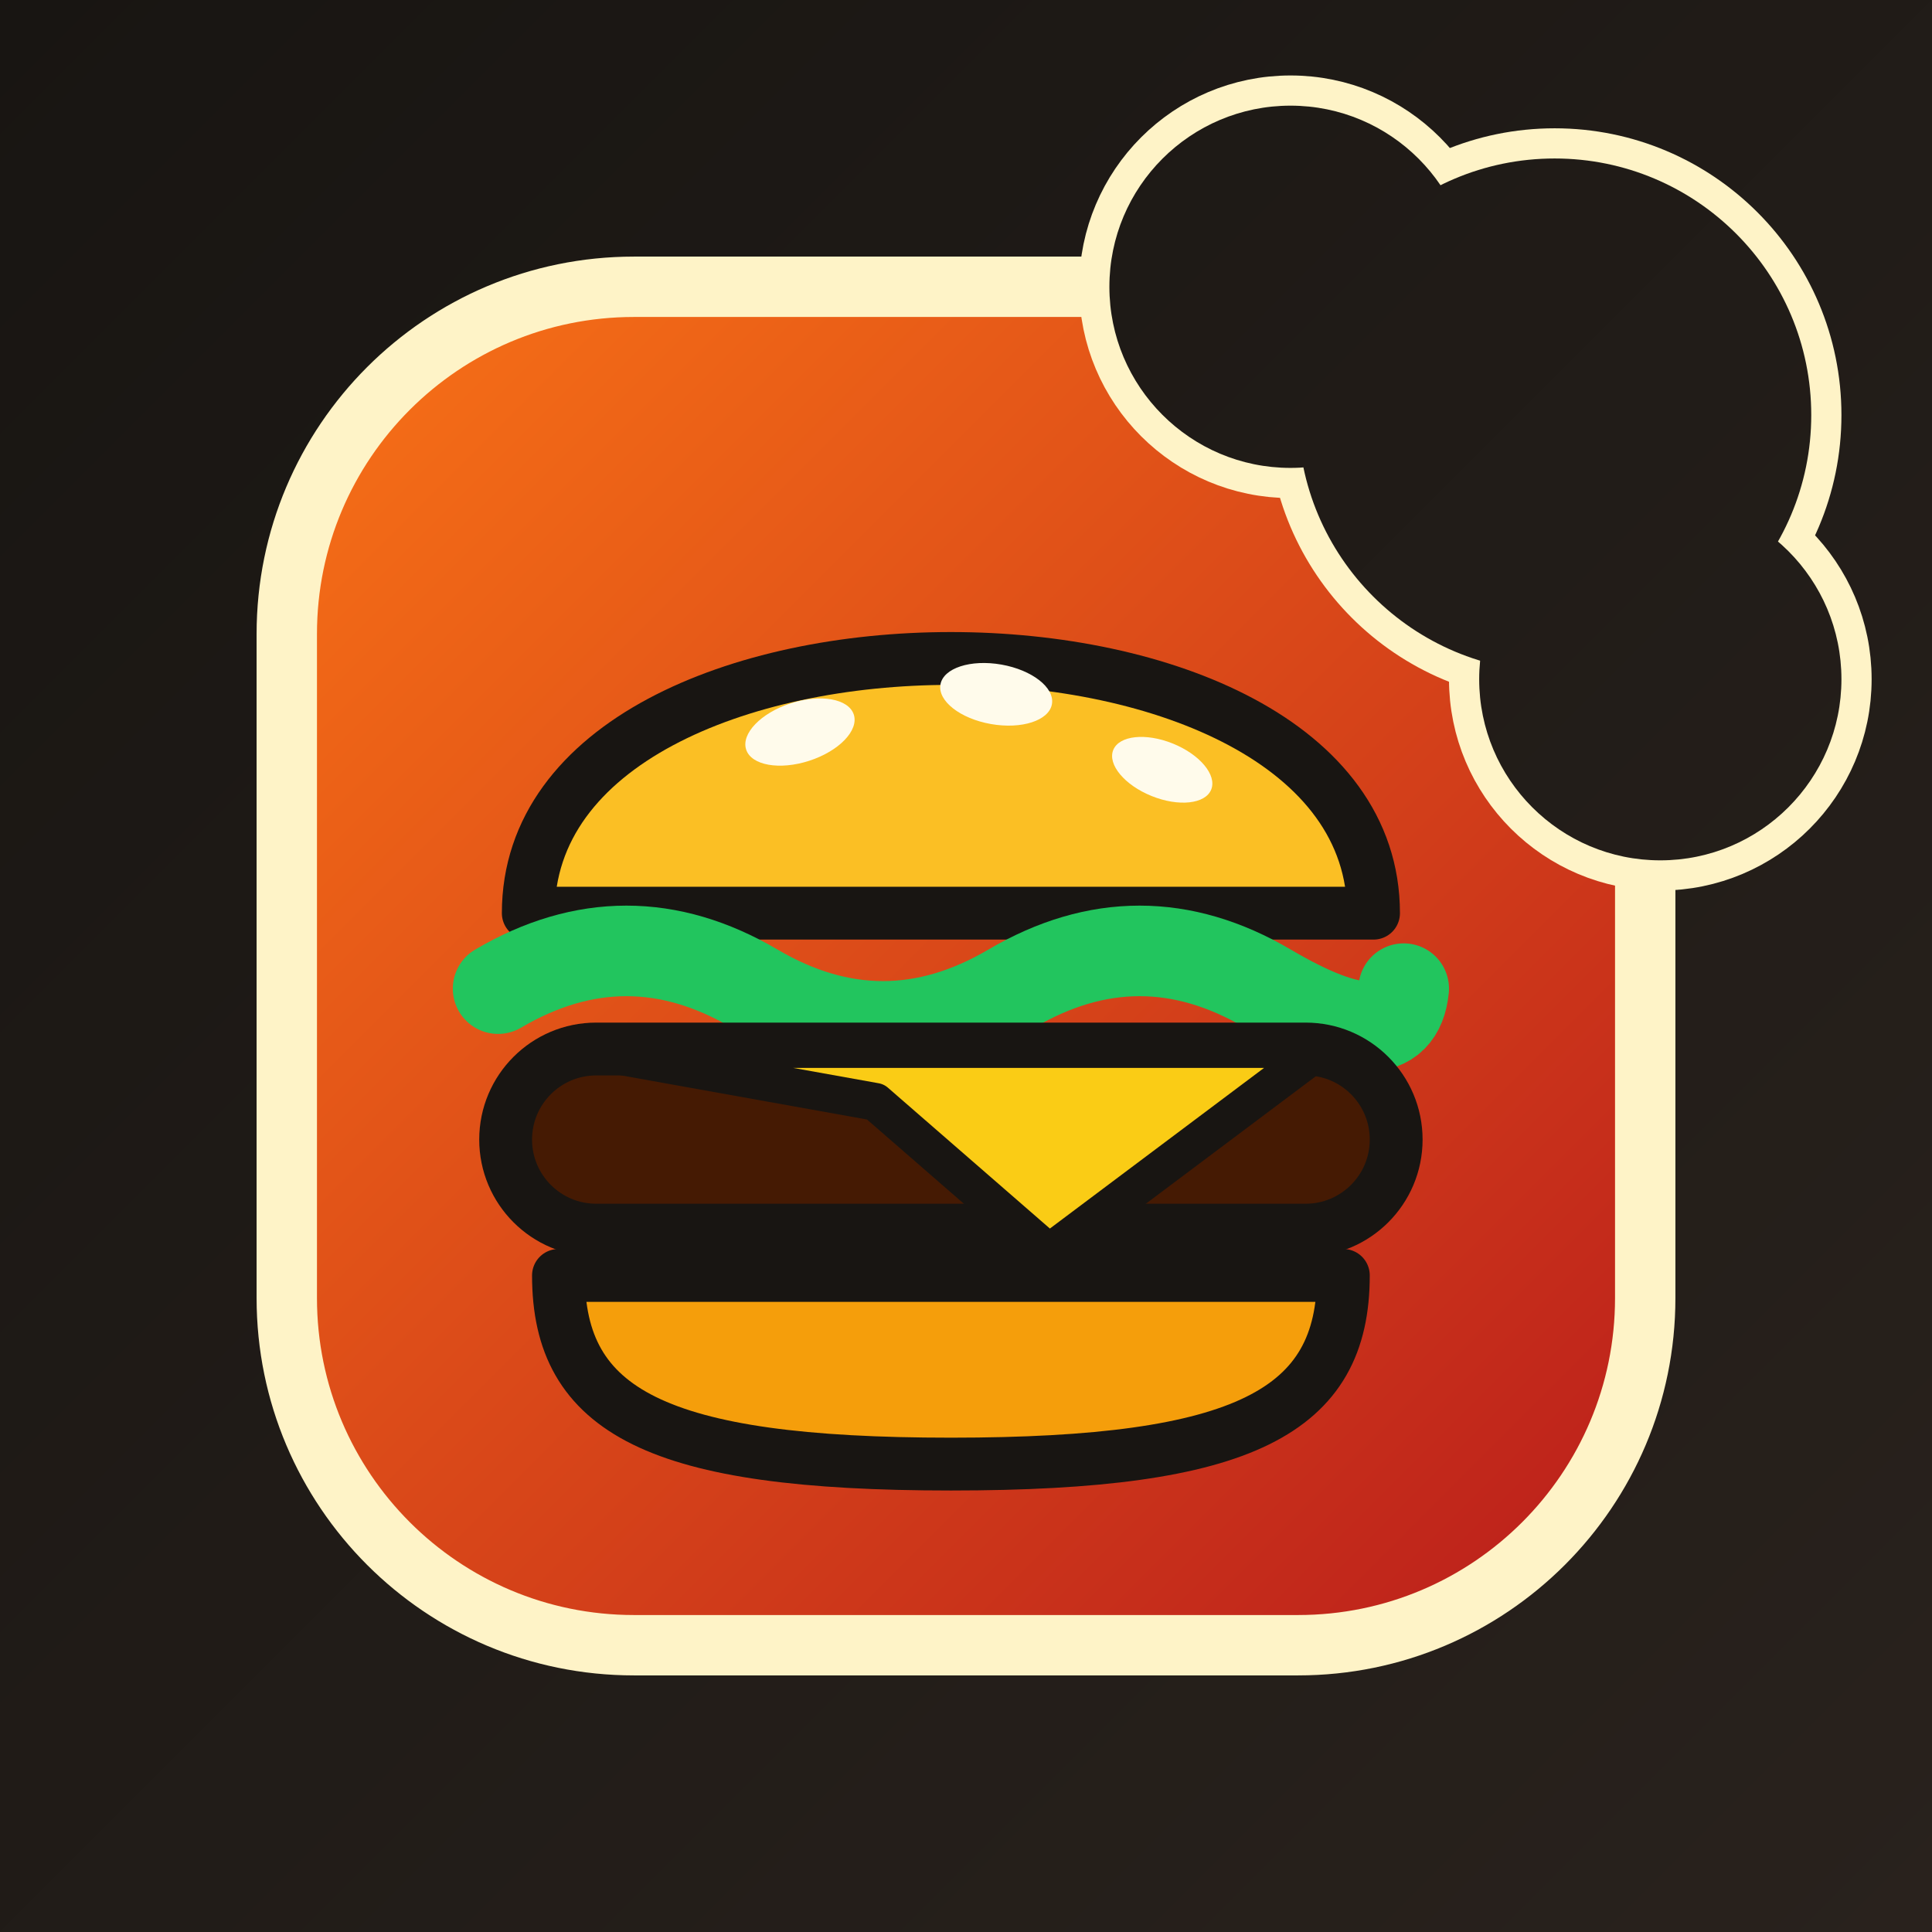
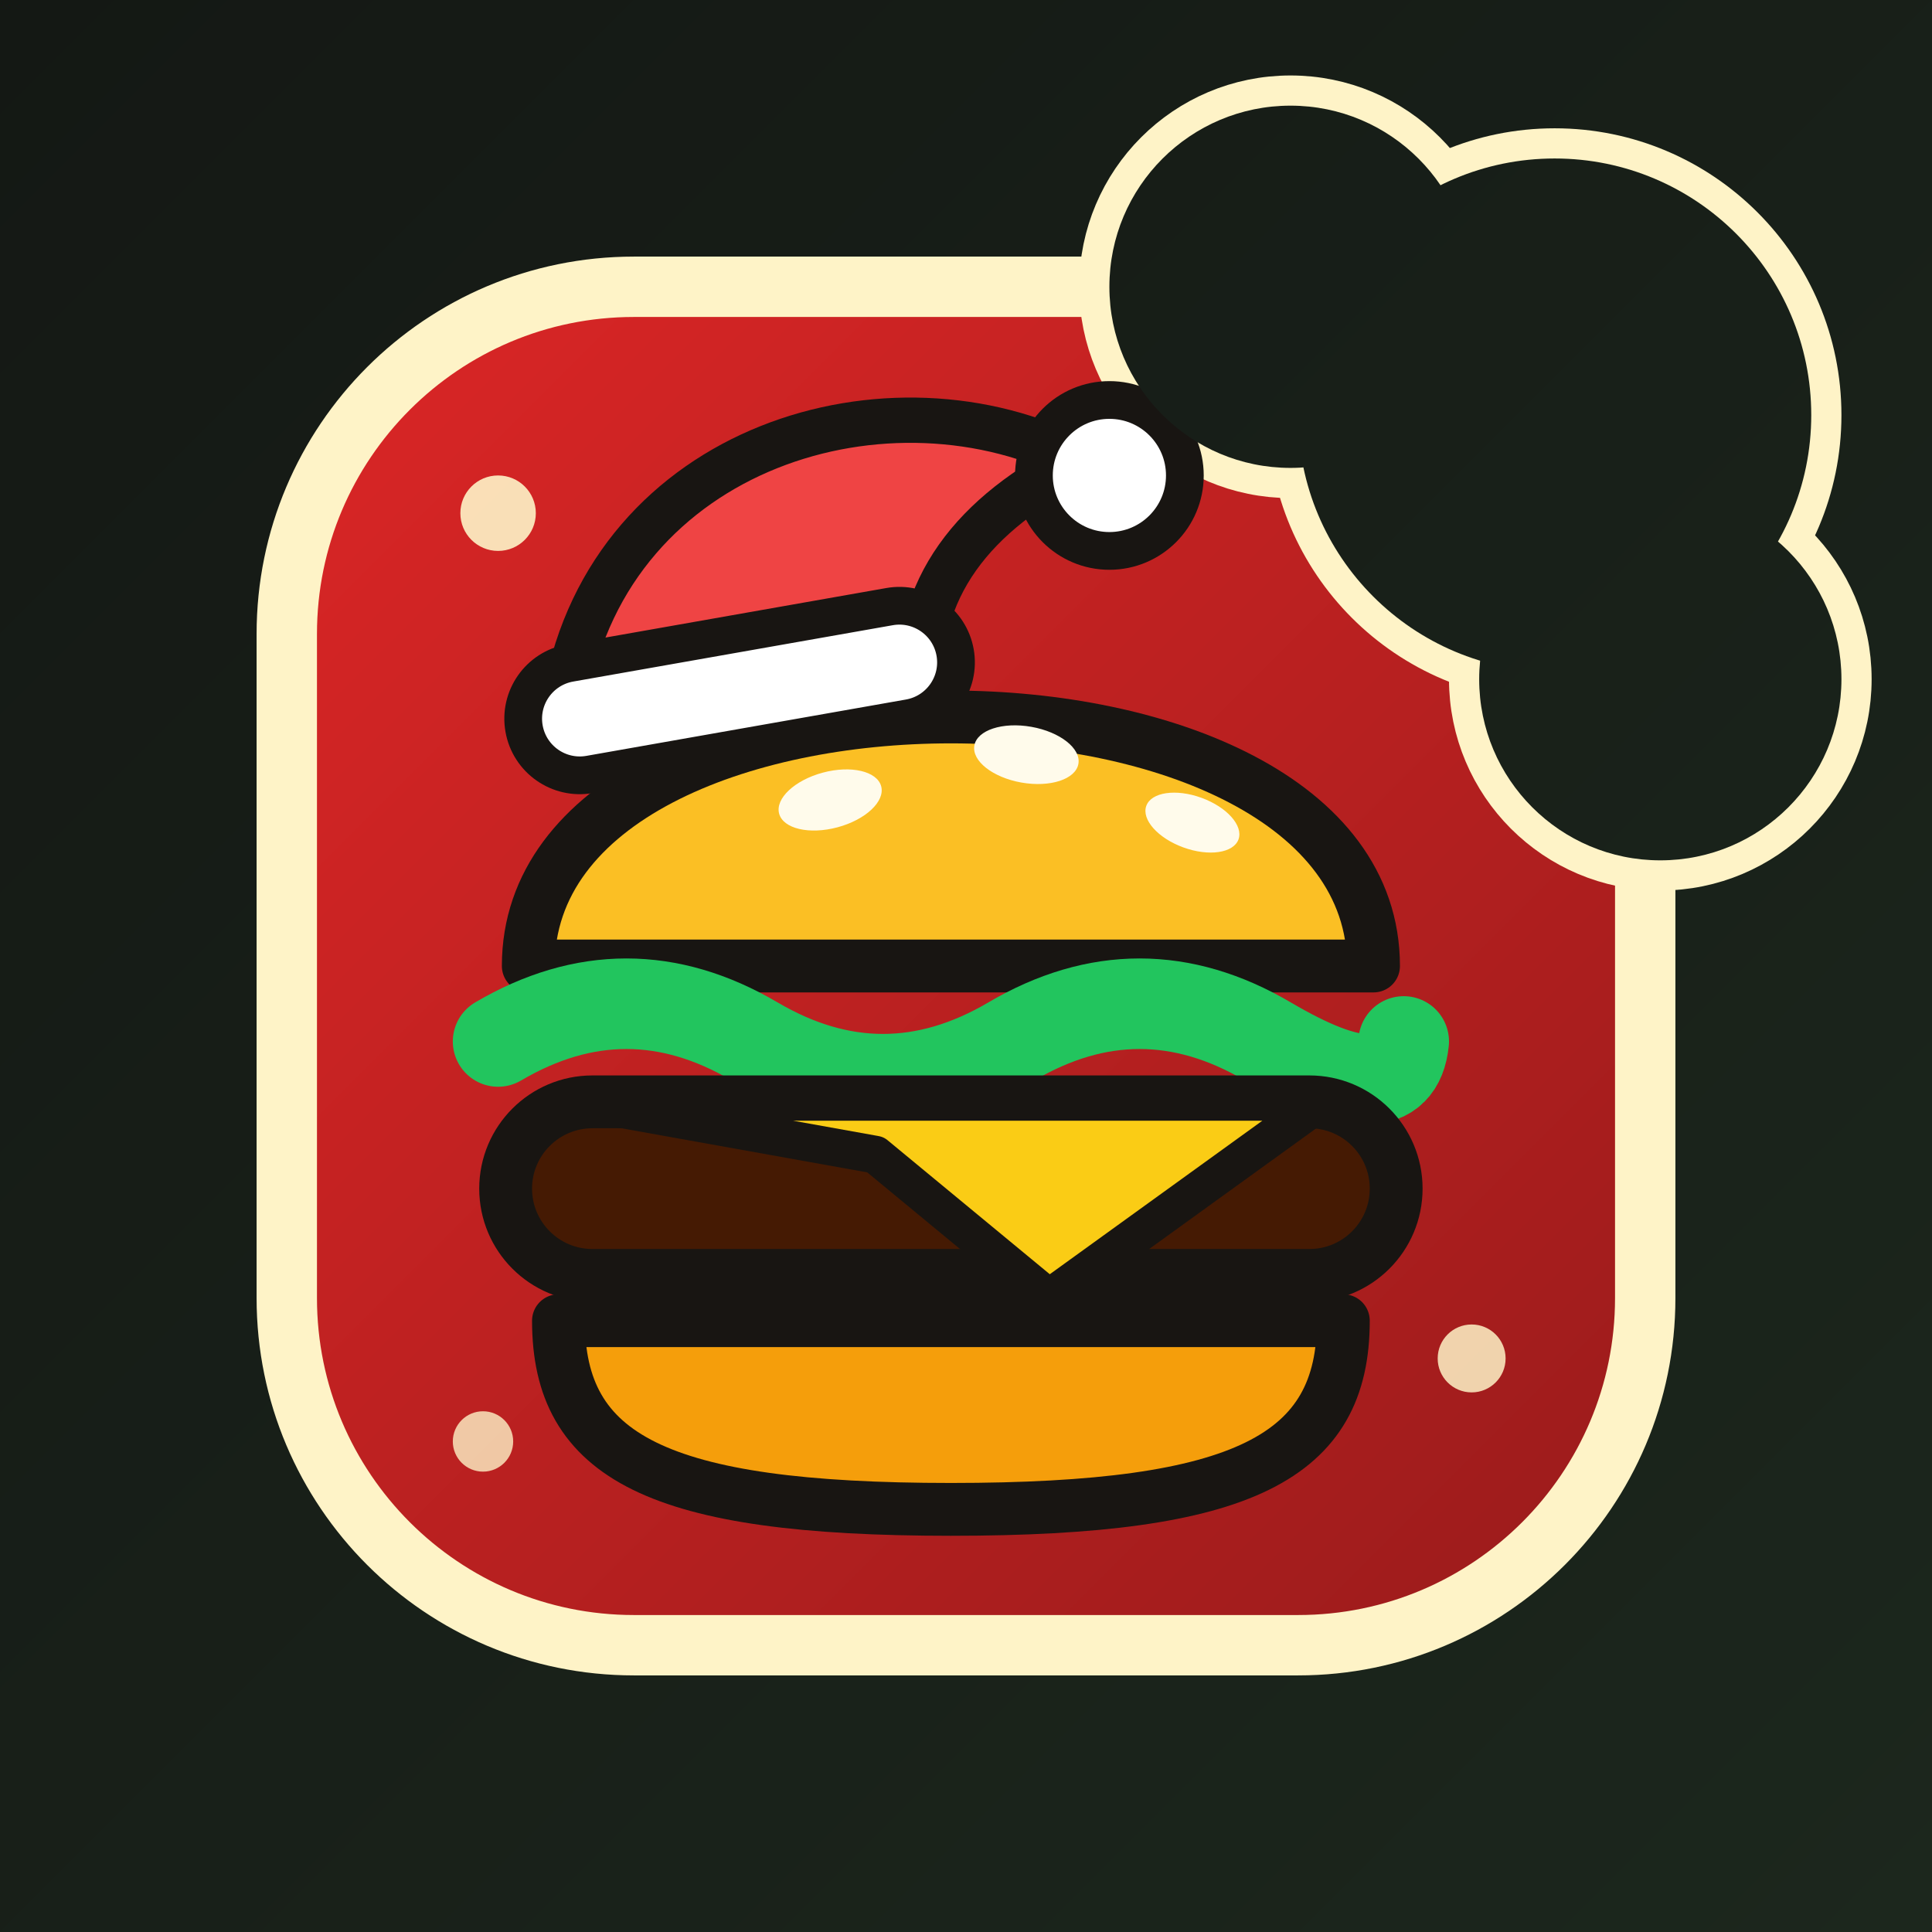
<svg xmlns="http://www.w3.org/2000/svg" viewBox="0 0 512 512" width="512" height="512">
  <defs>
    <linearGradient id="bg" x1="0" y1="0" x2="1" y2="1">
-       <stop offset="0%" stop-color="#181512" />
-       <stop offset="100%" stop-color="#29221d" />
+       <stop offset="0%" stop-color="#141814" />
+       <stop offset="100%" stop-color="#1c271d" />
    </linearGradient>
    <linearGradient id="badge" x1="0" y1="0" x2="1" y2="1">
-       <stop offset="0%" stop-color="#f97316" />
-       <stop offset="100%" stop-color="#b91c1c" />
+       <stop offset="0%" stop-color="#dc2626" />
+       <stop offset="100%" stop-color="#991b1b" />
    </linearGradient>
    <mask id="avatarChomp">
      <rect width="512" height="512" fill="white" />
      <circle cx="412" cy="110" r="68" fill="black" />
      <circle cx="342" cy="76" r="48" fill="black" />
      <circle cx="440" cy="180" r="48" fill="black" />
    </mask>
  </defs>
  <rect width="512" height="512" fill="url(#bg)" />
  <g mask="url(#avatarChomp)">
    <rect x="76" y="76" width="360" height="360" rx="92" fill="url(#badge)" stroke="#fef3c7" stroke-width="16" />
    <circle cx="412" cy="110" r="68" fill="none" stroke="#fef3c7" stroke-width="16" />
    <circle cx="342" cy="76" r="48" fill="none" stroke="#fef3c7" stroke-width="16" />
    <circle cx="440" cy="180" r="48" fill="none" stroke="#fef3c7" stroke-width="16" />
-     <path d="M140 242 C140 152, 364 152, 364 242 Z" fill="#fbbf24" stroke="#181512" stroke-width="14" stroke-linejoin="round" />
-     <ellipse cx="212" cy="194" rx="15" ry="8" transform="rotate(-18 212 194)" fill="#fffbeb" />
-     <ellipse cx="264" cy="184" rx="15" ry="8" transform="rotate(10 264 184)" fill="#fffbeb" />
-     <ellipse cx="308" cy="204" rx="14" ry="7.5" transform="rotate(22 308 204)" fill="#fffbeb" />
-     <path d="M132 262 Q166 242 200 262 T268 262 T336 262 T372 262" fill="none" stroke="#22c55e" stroke-width="24" stroke-linecap="round" />
-     <rect x="134" y="278" width="236" height="48" rx="24" fill="#451a03" stroke="#181512" stroke-width="14" />
-     <path d="M154 278 L350 278 L278 332 L232 292 Z" fill="#facc15" stroke="#181512" stroke-width="10" stroke-linejoin="round" />
-     <path d="M148 338 H356 C356 374, 330 388, 252 388 C174 388, 148 374, 148 338 Z" fill="#f59e0b" stroke="#181512" stroke-width="14" stroke-linejoin="round" />
+     <circle cx="132" cy="136" r="10" fill="#fef3c7" opacity="0.9" />
+     <circle cx="390" cy="360" r="9" fill="#fef3c7" opacity="0.85" />
+     <circle cx="128" cy="382" r="8" fill="#fef3c7" opacity="0.8" />
+     <path d="M140 256 C140 168, 364 168, 364 256 Z" fill="#fbbf24" stroke="#181512" stroke-width="14" stroke-linejoin="round" />
+     <ellipse cx="220" cy="212" rx="14" ry="7.5" transform="rotate(-15 220 212)" fill="#fffbeb" />
+     <ellipse cx="272" cy="200" rx="14" ry="7.5" transform="rotate(10 272 200)" fill="#fffbeb" />
+     <ellipse cx="316" cy="218" rx="13" ry="7" transform="rotate(20 316 218)" fill="#fffbeb" />
+     <path d="M150 184 C162 118, 236 96, 286 122 C258 136, 242 156, 244 184 Z" fill="#ef4444" stroke="#181512" stroke-width="12" stroke-linejoin="round" />
+     <rect x="138" y="168" width="116" height="30" rx="15" transform="rotate(-10 196 183)" fill="#ffffff" stroke="#181512" stroke-width="10" />
+     <circle cx="294" cy="126" r="20" fill="#ffffff" stroke="#181512" stroke-width="10" />
+     <path d="M132 276 Q166 256 200 276 T268 276 T336 276 T372 276" fill="none" stroke="#22c55e" stroke-width="24" stroke-linecap="round" />
+     <rect x="134" y="292" width="236" height="46" rx="23" fill="#451a03" stroke="#181512" stroke-width="14" />
+     <path d="M154 292 L350 292 L278 344 L232 306 Z" fill="#facc15" stroke="#181512" stroke-width="10" stroke-linejoin="round" />
+     <path d="M148 350 H356 C356 386, 330 400, 252 400 C174 400, 148 386, 148 350 Z" fill="#f59e0b" stroke="#181512" stroke-width="14" stroke-linejoin="round" />
  </g>
</svg>
